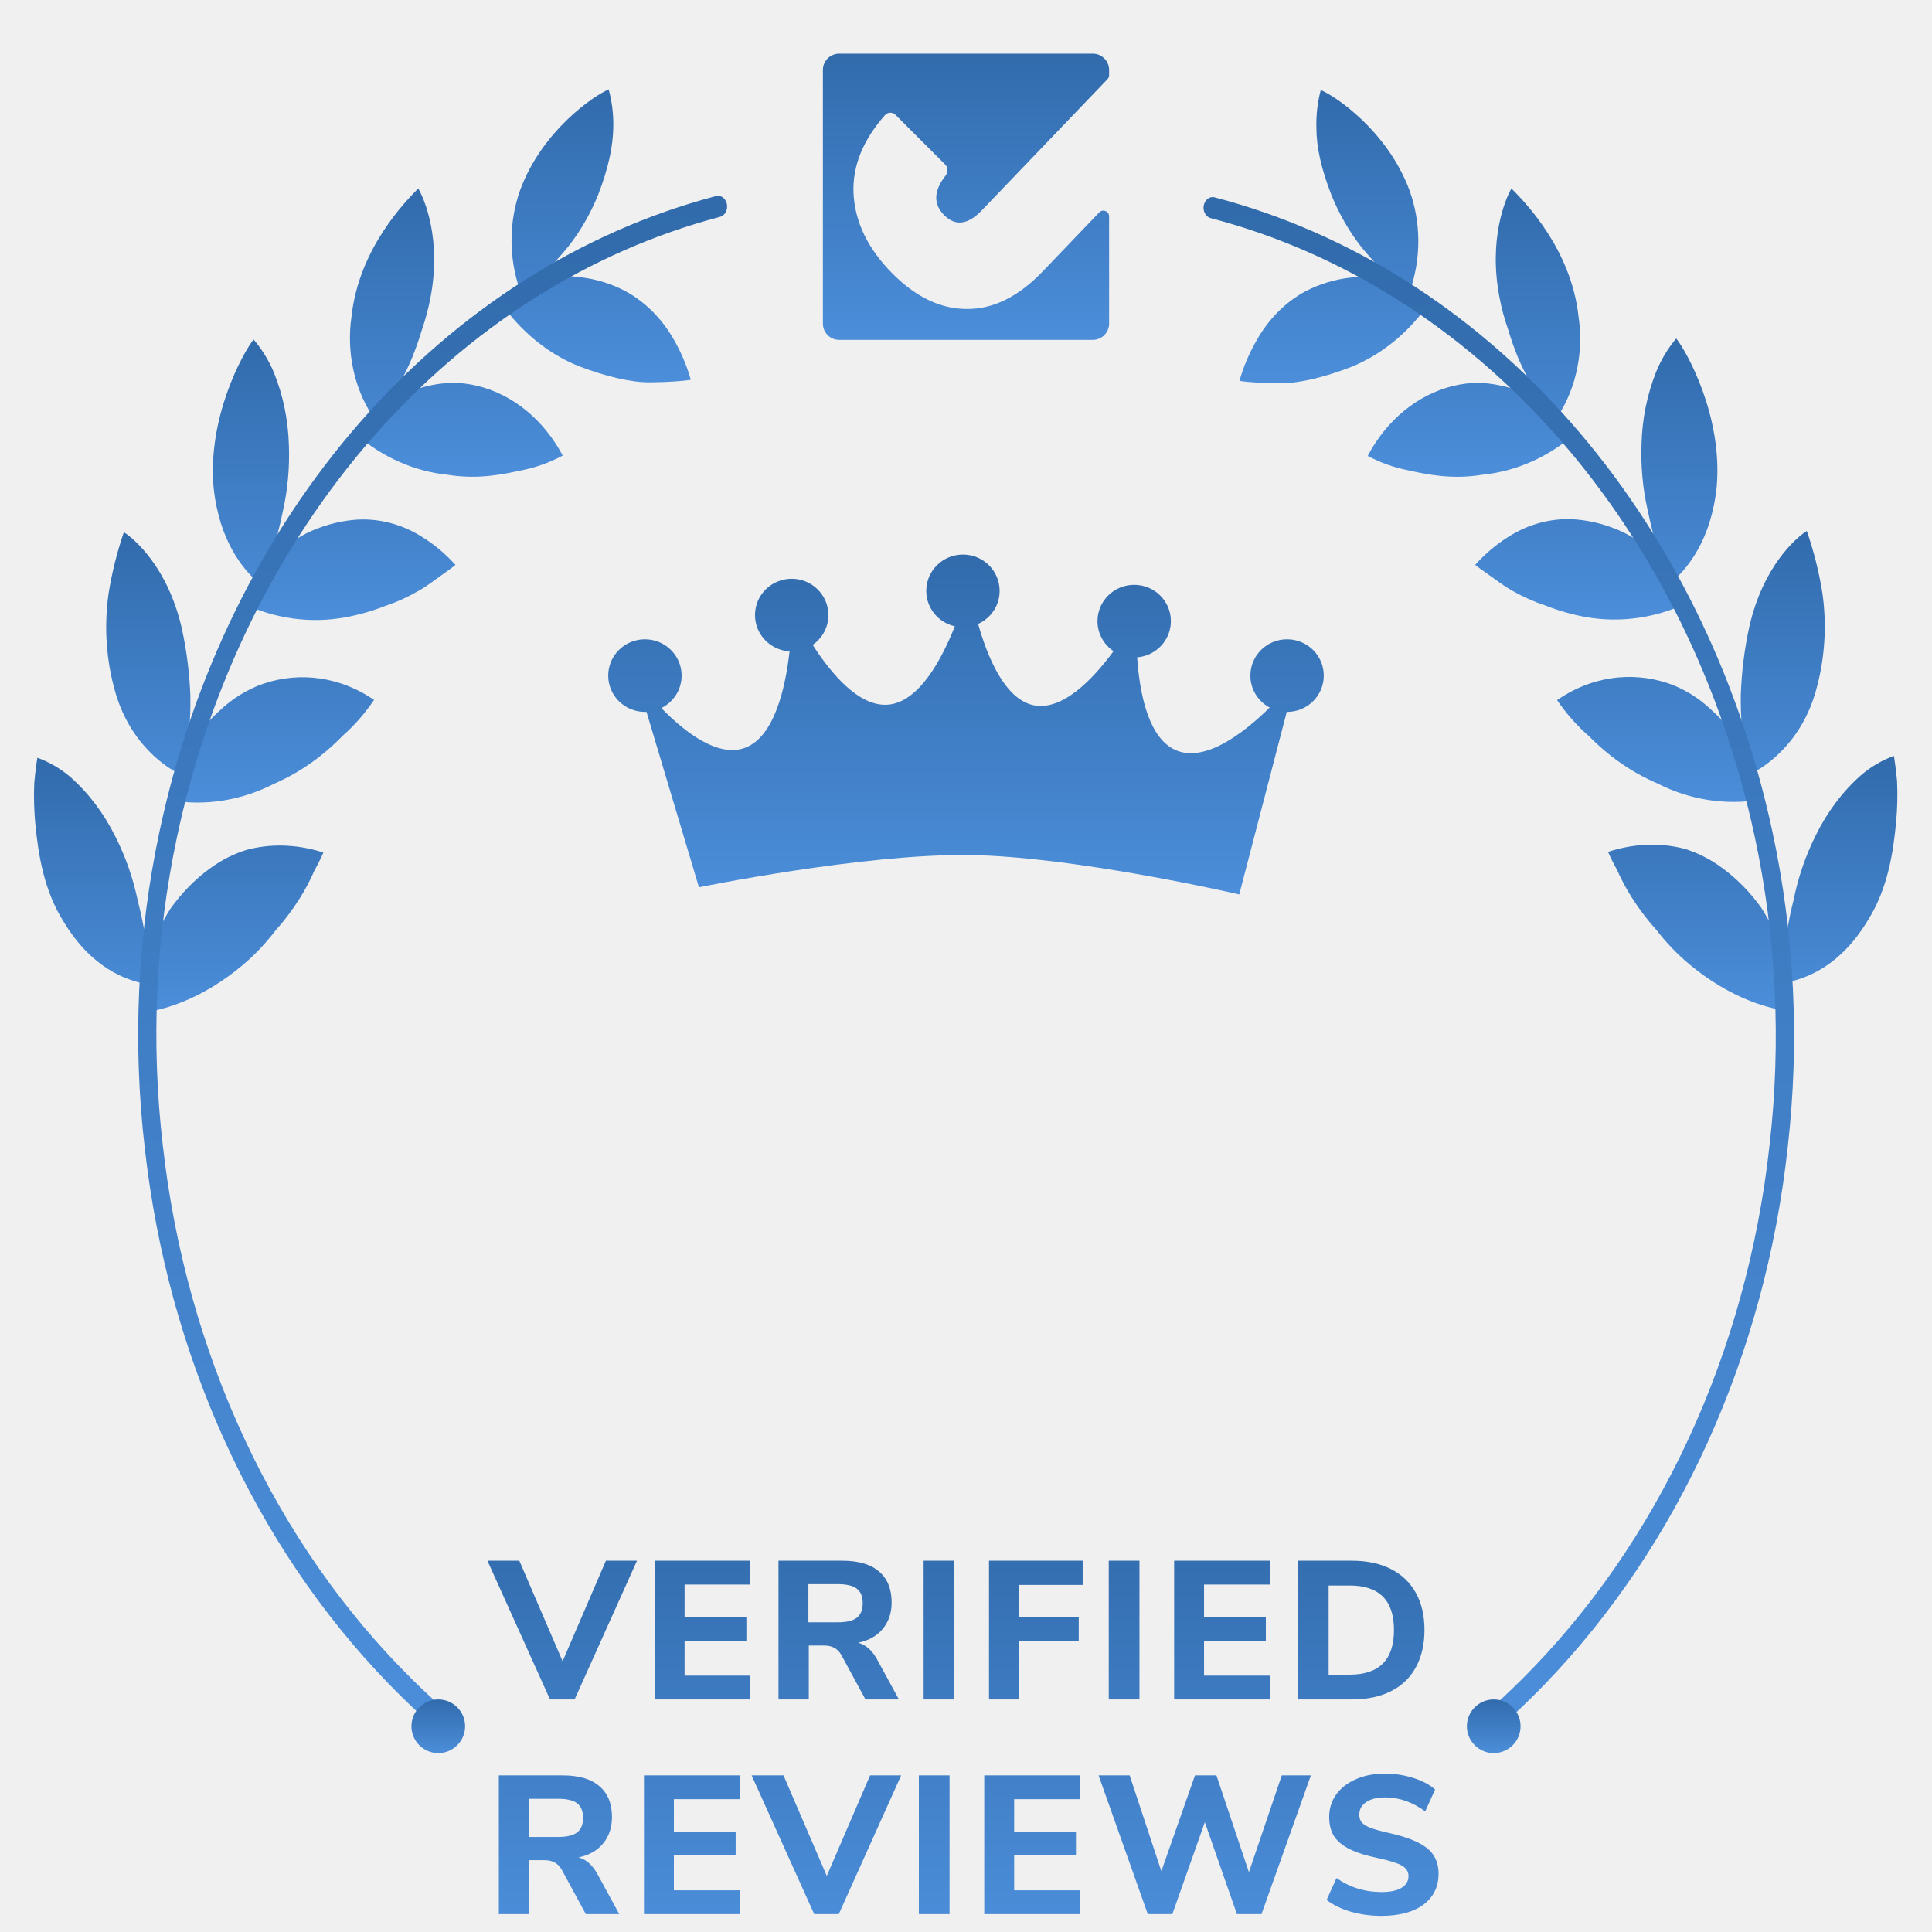
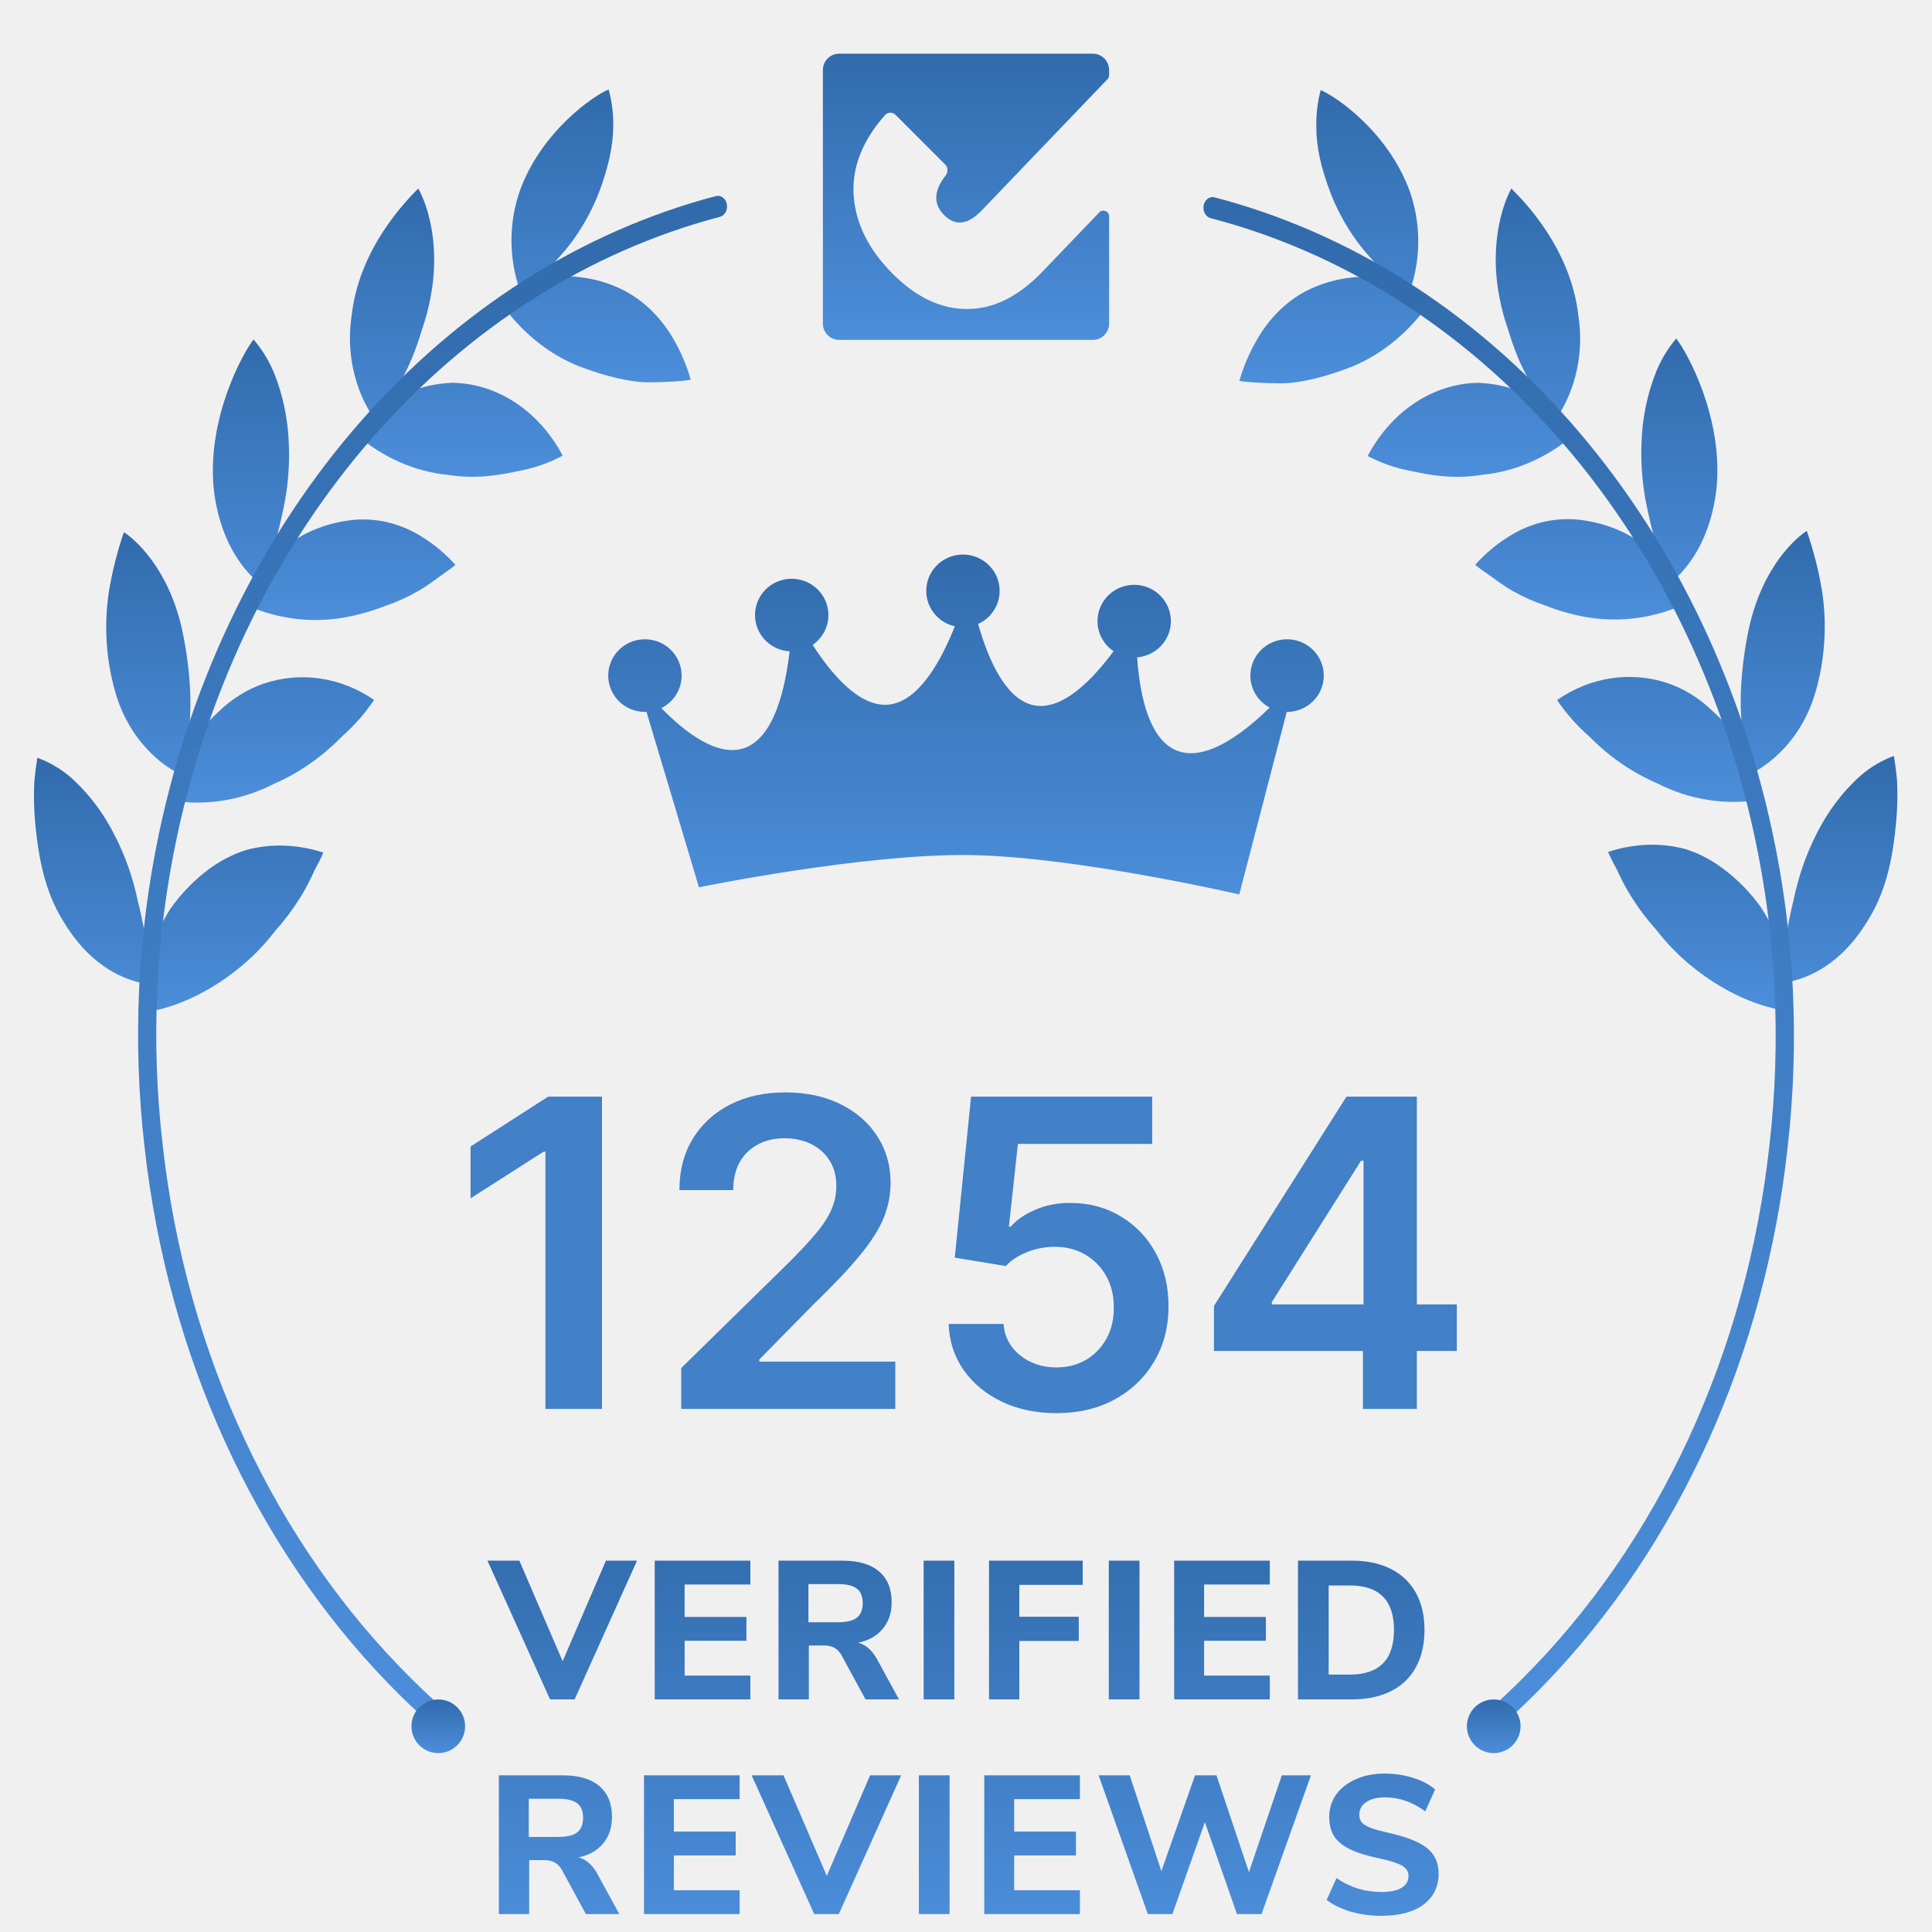
<svg xmlns="http://www.w3.org/2000/svg" width="108" height="108" viewBox="0 0 108 108" fill="none">
-   <g clip-path="url(#clip0_2111_1330)">
-     <path d="M11.726 48.553C10.89 49.163 10.145 49.926 9.517 50.813C9.011 51.618 8.592 52.493 8.269 53.418C8.154 52.394 7.967 51.382 7.711 50.393C7.45 49.119 7.025 47.898 6.452 46.772C5.813 45.477 4.959 44.344 3.939 43.44C3.378 42.962 2.752 42.597 2.088 42.359C2.041 42.652 1.971 43.144 1.915 43.772C1.883 44.533 1.903 45.295 1.974 46.052C2.141 47.775 2.454 49.767 3.546 51.507C5.145 54.167 7.069 54.763 8.013 54.978C8.028 55.523 7.994 56.069 7.912 56.606C9.029 56.502 11.243 55.903 13.554 53.959C14.226 53.393 14.843 52.745 15.394 52.024C15.9 51.462 16.361 50.849 16.773 50.191C17.08 49.699 17.353 49.18 17.589 48.638C17.767 48.323 17.93 47.997 18.077 47.66C17.305 47.407 16.507 47.275 15.704 47.267C15.064 47.261 14.425 47.341 13.8 47.504C13.067 47.73 12.368 48.083 11.726 48.553Z" fill="url(#paint0_linear_2111_1330)" />
-     <path d="M14.73 38.217C13.822 38.531 12.976 39.054 12.245 39.757C11.585 40.362 10.987 41.054 10.461 41.818C10.6 40.839 10.66 39.847 10.64 38.855C10.589 37.583 10.427 36.32 10.154 35.087C9.369 31.703 7.507 30.121 6.924 29.75C6.543 30.857 6.257 32.006 6.07 33.179C5.805 35.033 5.936 36.934 6.452 38.715C6.806 39.936 7.422 41.032 8.242 41.896C8.754 42.445 9.337 42.897 9.97 43.235C9.896 43.763 9.745 44.271 9.523 44.739C11.493 45.068 13.503 44.747 15.325 43.811C16.725 43.203 18.017 42.3 19.138 41.147C19.801 40.565 20.397 39.885 20.911 39.125C19.987 38.493 18.963 38.086 17.901 37.93C16.838 37.774 15.759 37.871 14.73 38.217Z" fill="url(#paint1_linear_2111_1330)" />
-     <path d="M19.836 29.056C18.913 29.135 18.008 29.386 17.153 29.799C16.413 30.175 15.724 30.676 15.109 31.287C15.395 30.378 15.634 29.45 15.827 28.509C16.09 27.32 16.198 26.091 16.148 24.865C16.108 23.465 15.823 22.09 15.31 20.823C15.022 20.139 14.638 19.515 14.174 18.977C13.554 19.772 11.592 23.357 11.941 27.249C12.259 30.28 13.616 31.808 14.314 32.459C14.111 32.917 13.864 33.347 13.577 33.739C15.378 34.588 17.343 34.857 19.264 34.517C20.04 34.377 20.805 34.159 21.55 33.866C22.186 33.653 22.803 33.373 23.396 33.029C23.921 32.733 24.325 32.401 24.683 32.153C25.04 31.905 25.308 31.704 25.462 31.58C24.916 30.973 24.301 30.454 23.636 30.04C22.476 29.293 21.157 28.952 19.836 29.056Z" fill="url(#paint2_linear_2111_1330)" />
-     <path d="M26.687 21.569C26.228 21.46 25.76 21.401 25.291 21.393C24.864 21.41 24.439 21.463 24.018 21.553C23.252 21.726 22.503 21.994 21.785 22.351C22.273 21.613 22.695 20.819 23.044 19.98C23.254 19.459 23.441 18.925 23.602 18.381C23.799 17.812 23.954 17.225 24.066 16.626C24.688 13.386 23.731 11.132 23.379 10.536C22.703 11.223 20.057 13.881 19.649 17.701C19.509 18.667 19.539 19.657 19.739 20.609C19.939 21.561 20.303 22.455 20.81 23.237C20.552 23.638 20.237 23.985 19.878 24.262C21.383 25.565 23.168 26.354 25.034 26.542C26.743 26.816 28.105 26.516 29.222 26.278C29.993 26.12 30.744 25.848 31.456 25.467C30.929 24.475 30.234 23.617 29.415 22.947C28.595 22.277 27.667 21.808 26.687 21.569Z" fill="url(#paint3_linear_2111_1330)" />
-     <path d="M34.898 16.242C34.106 15.838 33.263 15.585 32.402 15.493C32.006 15.441 31.606 15.425 31.207 15.447C30.836 15.493 30.479 15.558 30.144 15.636C30.381 15.395 30.646 15.108 30.92 14.773C31.193 14.438 31.503 14.122 31.799 13.741C32.469 12.883 33.024 11.912 33.447 10.862C34.027 9.354 34.267 8.159 34.284 7.11C34.299 6.395 34.212 5.682 34.027 5C33.223 5.326 30.289 7.312 29.074 10.634C28.441 12.414 28.435 14.414 29.058 16.199C28.722 16.492 28.343 16.713 27.941 16.851C29.087 18.509 30.608 19.761 32.333 20.462C33.815 21.029 35.253 21.384 36.336 21.374C37.419 21.364 38.265 21.293 38.617 21.231C38.395 20.449 38.083 19.707 37.69 19.023C37.005 17.805 36.036 16.84 34.898 16.242Z" fill="url(#paint4_linear_2111_1330)" />
-     <path d="M96.249 48.504C97.086 49.111 97.833 49.871 98.463 50.755C98.972 51.559 99.393 52.434 99.716 53.36C99.827 52.335 100.008 51.322 100.258 50.331C100.515 49.049 100.937 47.819 101.509 46.684C102.146 45.385 103.001 44.249 104.022 43.343C104.582 42.861 105.208 42.494 105.873 42.255C105.917 42.548 105.99 43.036 106.048 43.668C106.083 44.428 106.065 45.191 105.995 45.948C105.833 47.67 105.526 49.663 104.44 51.406C102.846 54.076 100.925 54.679 99.973 54.897C99.96 55.442 99.995 55.988 100.079 56.525C98.963 56.427 96.749 55.835 94.429 53.897C93.756 53.334 93.138 52.689 92.583 51.972C92.078 51.412 91.615 50.8 91.201 50.145C90.894 49.655 90.62 49.138 90.38 48.599C90.14 48.172 89.981 47.833 89.889 47.622C90.662 47.366 91.459 47.23 92.262 47.218C92.903 47.21 93.543 47.288 94.169 47.449C94.905 47.674 95.606 48.03 96.249 48.504Z" fill="url(#paint5_linear_2111_1330)" />
-     <path d="M93.22 38.187C94.13 38.496 94.976 39.018 95.707 39.721C96.37 40.323 96.972 41.011 97.5 41.773C97.358 40.795 97.295 39.804 97.313 38.812C97.358 37.538 97.517 36.273 97.787 35.038C98.561 31.632 100.417 30.052 101.001 29.681C101.385 30.786 101.675 31.932 101.866 33.104C102.139 34.963 102.012 36.871 101.498 38.659C101.149 39.882 100.536 40.98 99.719 41.848C99.209 42.399 98.627 42.853 97.997 43.196C98.071 43.723 98.223 44.231 98.446 44.697C96.477 45.033 94.466 44.72 92.642 43.792C91.24 43.19 89.945 42.294 88.82 41.147C88.155 40.569 87.557 39.893 87.041 39.135C87.962 38.496 88.985 38.083 90.047 37.92C91.109 37.757 92.189 37.848 93.22 38.187Z" fill="url(#paint6_linear_2111_1330)" />
-     <path d="M88.088 29.037C89.011 29.113 89.918 29.36 90.774 29.769C91.514 30.142 92.203 30.64 92.818 31.248C92.531 30.34 92.289 29.414 92.095 28.473C91.828 27.28 91.716 26.048 91.763 24.816C91.797 23.417 92.078 22.04 92.586 20.772C92.867 20.087 93.245 19.462 93.703 18.922C94.326 19.713 96.299 23.289 95.967 27.184C95.66 30.216 94.309 31.743 93.611 32.394C93.82 32.857 94.073 33.29 94.365 33.687C92.564 34.547 90.597 34.828 88.672 34.498C87.894 34.358 87.128 34.14 86.383 33.847C85.746 33.636 85.128 33.359 84.534 33.02C84.007 32.723 83.602 32.391 83.245 32.147C82.887 31.902 82.616 31.701 82.463 31.577C83.009 30.968 83.622 30.448 84.286 30.03C85.445 29.28 86.766 28.935 88.088 29.037Z" fill="url(#paint7_linear_2111_1330)" />
-     <path d="M81.215 21.579C81.674 21.466 82.142 21.404 82.611 21.397C83.038 21.41 83.464 21.462 83.884 21.553C84.657 21.72 85.413 21.984 86.137 22.341C85.64 21.608 85.21 20.817 84.853 19.98C84.642 19.46 84.456 18.927 84.294 18.384C84.095 17.816 83.937 17.229 83.823 16.629C83.197 13.386 84.146 11.132 84.49 10.536C85.168 11.223 87.823 13.868 88.242 17.701C88.385 18.665 88.359 19.653 88.163 20.605C87.968 21.557 87.608 22.453 87.106 23.237C87.365 23.637 87.681 23.982 88.041 24.256C86.538 25.556 84.757 26.345 82.893 26.535C81.184 26.816 79.822 26.535 78.705 26.288C77.928 26.136 77.172 25.867 76.455 25.487C76.98 24.494 77.673 23.635 78.491 22.963C79.309 22.291 80.236 21.82 81.215 21.579Z" fill="url(#paint8_linear_2111_1330)" />
-     <path d="M72.982 16.28C73.772 15.875 74.613 15.619 75.472 15.522C75.87 15.469 76.27 15.452 76.67 15.473C77.041 15.515 77.398 15.58 77.734 15.659C77.493 15.418 77.231 15.131 76.955 14.799C76.678 14.467 76.368 14.148 76.072 13.77C75.404 12.913 74.849 11.945 74.425 10.897C73.842 9.393 73.588 8.198 73.588 7.146C73.568 6.432 73.65 5.718 73.831 5.036C74.646 5.361 77.574 7.335 78.797 10.653C79.436 12.431 79.448 14.431 78.831 16.219C79.167 16.511 79.545 16.732 79.948 16.87C78.806 18.535 77.288 19.793 75.564 20.501C74.085 21.074 72.647 21.432 71.566 21.426C70.486 21.419 69.637 21.351 69.285 21.292C69.509 20.51 69.822 19.766 70.215 19.081C70.89 17.859 71.85 16.888 72.982 16.28Z" fill="url(#paint9_linear_2111_1330)" />
-     <path fill-rule="evenodd" clip-rule="evenodd" d="M25 97.168C23.863 96.216 22.765 95.194 21.708 94.104C14.227 86.381 9.392 75.763 8.096 64.207C7.404 58.298 7.68 52.29 8.912 46.502C10.761 37.798 14.648 29.866 20.138 23.591C25.629 17.316 32.507 12.945 40.004 10.966C40.071 10.945 40.141 10.94 40.209 10.952C40.277 10.963 40.343 10.991 40.402 11.032C40.461 11.074 40.512 11.129 40.552 11.195C40.593 11.26 40.621 11.334 40.636 11.413C40.651 11.492 40.652 11.573 40.639 11.652C40.626 11.731 40.6 11.806 40.562 11.873C40.523 11.94 40.474 11.997 40.416 12.041C40.358 12.085 40.293 12.115 40.225 12.129C32.912 14.059 26.203 18.323 20.847 24.444C15.491 30.565 11.699 38.302 9.894 46.791C8.695 52.434 8.427 58.291 9.104 64.051C10.409 75.67 15.379 86.305 23.044 93.881C23.68 94.512 24.333 95.119 25 95.701V97.168ZM83 97.275C84.16 96.304 85.281 95.26 86.358 94.145C93.845 86.39 98.669 75.732 99.934 64.145C100.611 58.234 100.318 52.226 99.069 46.443C97.194 37.746 93.284 29.828 87.774 23.574C82.265 17.32 75.374 12.975 67.87 11.025C67.741 11.001 67.609 11.035 67.501 11.121C67.393 11.206 67.318 11.337 67.29 11.486C67.262 11.635 67.284 11.79 67.352 11.921C67.419 12.051 67.526 12.146 67.652 12.187C74.972 14.089 81.694 18.327 87.068 24.428C92.442 30.529 96.255 38.253 98.083 46.736C99.297 52.375 99.582 58.232 98.921 63.995C97.649 75.621 92.709 86.276 85.065 93.881C84.394 94.55 83.706 95.192 83 95.806V97.275Z" fill="url(#paint10_linear_2111_1330)" />
-     <path d="M33.87 87.245H35.608L32.121 95H30.746L27.248 87.245H29.03L31.45 92.866L33.87 87.245ZM36.597 95V87.245H41.943V88.576H38.269V90.391H41.723V91.722H38.269V93.669H41.943V95H36.597ZM50.25 95H48.38L47.038 92.525C46.928 92.334 46.796 92.199 46.642 92.118C46.488 92.03 46.294 91.986 46.059 91.986H45.212V95H43.518V87.245H47.082C47.991 87.245 48.677 87.447 49.139 87.85C49.608 88.246 49.843 88.822 49.843 89.577C49.843 90.164 49.678 90.655 49.348 91.051C49.025 91.447 48.567 91.707 47.973 91.832C48.376 91.935 48.717 92.224 48.996 92.701L50.25 95ZM46.829 90.688C47.32 90.688 47.676 90.604 47.896 90.435C48.116 90.259 48.226 89.988 48.226 89.621C48.226 89.247 48.116 88.976 47.896 88.807C47.676 88.638 47.32 88.554 46.829 88.554H45.19V90.688H46.829ZM51.631 95V87.245H53.347V95H51.631ZM55.286 95V87.245H60.522V88.598H56.98V90.38H60.302V91.733H56.98V95H55.286ZM61.98 95V87.245H63.697V95H61.98ZM65.635 95V87.245H70.981V88.576H67.307V90.391H70.761V91.722H67.307V93.669H70.981V95H65.635ZM72.556 87.245H75.57C76.413 87.245 77.139 87.399 77.748 87.707C78.357 88.015 78.822 88.459 79.145 89.038C79.468 89.617 79.629 90.31 79.629 91.117C79.629 91.924 79.468 92.62 79.145 93.207C78.83 93.786 78.368 94.23 77.759 94.538C77.15 94.846 76.421 95 75.57 95H72.556V87.245ZM75.449 93.614C77.099 93.614 77.924 92.782 77.924 91.117C77.924 89.46 77.099 88.631 75.449 88.631H74.272V93.614H75.449ZM34.617 107H32.747L31.405 104.525C31.295 104.334 31.163 104.199 31.009 104.118C30.855 104.03 30.661 103.986 30.426 103.986H29.579V107H27.885V99.245H31.449C32.359 99.245 33.044 99.447 33.506 99.85C33.976 100.246 34.21 100.822 34.21 101.577C34.21 102.164 34.045 102.655 33.715 103.051C33.393 103.447 32.934 103.707 32.34 103.832C32.744 103.935 33.085 104.224 33.363 104.701L34.617 107ZM31.196 102.688C31.688 102.688 32.043 102.604 32.263 102.435C32.483 102.259 32.593 101.988 32.593 101.621C32.593 101.247 32.483 100.976 32.263 100.807C32.043 100.638 31.688 100.554 31.196 100.554H29.557V102.688H31.196ZM35.998 107V99.245H41.344V100.576H37.67V102.391H41.124V103.722H37.67V105.669H41.344V107H35.998ZM48.638 99.245H50.376L46.889 107H45.514L42.016 99.245H43.798L46.218 104.866L48.638 99.245ZM51.365 107V99.245H53.081V107H51.365ZM55.02 107V99.245H60.366V100.576H56.692V102.391H60.146V103.722H56.692V105.669H60.366V107H55.02ZM71.652 99.245H73.28L70.519 107H69.144L67.351 101.863L65.536 107H64.161L61.411 99.245H63.149L64.92 104.602L66.801 99.245H68L69.815 104.657L71.652 99.245ZM77.207 107.099C76.62 107.099 76.055 107.022 75.513 106.868C74.97 106.707 74.519 106.487 74.159 106.208L74.71 104.987C75.457 105.508 76.297 105.768 77.228 105.768C77.713 105.768 78.083 105.691 78.34 105.537C78.603 105.376 78.736 105.156 78.736 104.877C78.736 104.628 78.615 104.433 78.373 104.294C78.138 104.155 77.716 104.019 77.108 103.887C76.425 103.748 75.879 103.579 75.469 103.381C75.065 103.183 74.768 102.941 74.578 102.655C74.394 102.362 74.302 102.002 74.302 101.577C74.302 101.108 74.431 100.69 74.688 100.323C74.951 99.956 75.318 99.67 75.787 99.465C76.257 99.252 76.799 99.146 77.415 99.146C77.966 99.146 78.493 99.227 78.999 99.388C79.513 99.549 79.92 99.766 80.221 100.037L79.671 101.258C78.959 100.737 78.211 100.477 77.427 100.477C76.979 100.477 76.627 100.565 76.371 100.741C76.114 100.91 75.986 101.144 75.986 101.445C75.986 101.621 76.033 101.768 76.129 101.885C76.231 101.995 76.396 102.094 76.624 102.182C76.858 102.27 77.188 102.362 77.614 102.457C78.611 102.677 79.326 102.959 79.758 103.304C80.198 103.649 80.418 104.125 80.418 104.734C80.418 105.467 80.136 106.047 79.572 106.472C79.007 106.89 78.219 107.099 77.207 107.099Z" fill="url(#paint11_linear_2111_1330)" />
-     <circle cx="83.5" cy="96.5" r="1.5" fill="url(#paint12_linear_2111_1330)" />
-     <circle cx="24.5" cy="96.5" r="1.5" fill="url(#paint13_linear_2111_1330)" />
-     <path d="M46.912 3C46.408 3 46 3.408 46 3.912V18.088C46 18.592 46.408 19 46.912 19H61.088C61.592 19 62 18.592 62 18.088V12.095C62 11.806 61.648 11.665 61.449 11.873L58.289 15.171C56.939 16.58 55.529 17.28 54.061 17.272C52.604 17.276 51.221 16.623 49.91 15.313C48.519 13.921 47.786 12.411 47.711 10.783C47.652 9.28 48.239 7.83 49.471 6.435C49.628 6.258 49.896 6.256 50.062 6.422L52.837 9.197C53.002 9.362 53.004 9.631 52.859 9.815C52.189 10.672 52.164 11.41 52.783 12.03C53.41 12.656 54.108 12.567 54.88 11.762L61.911 4.425C61.968 4.365 62 4.286 62 4.203V3.912C62 3.408 61.592 3 61.088 3H46.912Z" fill="url(#paint14_linear_2111_1330)" />
+   <g clip-path="url(#clip0_5046_310)">
+     <mask id="mask0_5046_310" style="mask-type:luminance" maskUnits="userSpaceOnUse" x="0" y="0" width="108" height="108">
+       <path d="M108 0H0V108H108V0Z" fill="white" />
+     </mask>
+     <g mask="url(#mask0_5046_310)">
+       <path d="M11.724 48.553C10.889 49.163 10.143 49.926 9.516 50.813C9.01 51.619 8.59 52.494 8.268 53.419C8.152 52.394 7.965 51.383 7.709 50.393C7.448 49.119 7.024 47.898 6.45 46.772C5.812 45.477 4.957 44.344 3.938 43.441C3.376 42.963 2.751 42.598 2.087 42.359C2.039 42.653 1.969 43.144 1.913 43.773C1.881 44.533 1.901 45.295 1.972 46.052C2.14 47.775 2.452 49.768 3.544 51.507C5.144 54.168 7.067 54.764 8.011 54.978C8.026 55.524 7.992 56.07 7.91 56.607C9.027 56.503 11.241 55.903 13.553 53.959C14.224 53.394 14.841 52.745 15.393 52.025C15.898 51.463 16.36 50.849 16.772 50.191C17.078 49.7 17.351 49.18 17.587 48.638C17.765 48.323 17.928 47.997 18.076 47.661C17.303 47.408 16.505 47.275 15.702 47.267C15.062 47.262 14.423 47.341 13.798 47.505C13.066 47.73 12.366 48.084 11.724 48.553Z" fill="url(#paint0_linear_5046_310)" />
+       <path d="M14.731 38.217C13.823 38.531 12.978 39.055 12.246 39.757C11.586 40.363 10.988 41.055 10.462 41.819C10.601 40.84 10.661 39.847 10.641 38.855C10.591 37.583 10.428 36.321 10.155 35.087C9.371 31.704 7.509 30.121 6.925 29.75C6.544 30.858 6.258 32.006 6.071 33.179C5.806 35.033 5.937 36.935 6.453 38.715C6.807 39.937 7.423 41.032 8.243 41.897C8.755 42.446 9.338 42.898 9.971 43.235C9.897 43.763 9.746 44.272 9.524 44.74C11.494 45.069 13.504 44.747 15.326 43.812C16.726 43.203 18.018 42.3 19.139 41.148C19.802 40.566 20.398 39.886 20.912 39.126C19.988 38.493 18.964 38.087 17.902 37.93C16.839 37.774 15.76 37.872 14.731 38.217Z" fill="url(#paint1_linear_5046_310)" />
+       <path d="M19.835 29.056C18.913 29.135 18.007 29.385 17.152 29.798C16.412 30.174 15.723 30.676 15.108 31.286C15.394 30.377 15.633 29.45 15.826 28.509C16.089 27.319 16.197 26.091 16.147 24.864C16.107 23.465 15.822 22.09 15.309 20.823C15.021 20.138 14.637 19.514 14.173 18.977C13.553 19.771 11.591 23.357 11.94 27.248C12.258 30.28 13.615 31.807 14.313 32.459C14.11 32.917 13.863 33.346 13.576 33.739C15.377 34.587 17.341 34.856 19.263 34.517C20.039 34.376 20.804 34.158 21.549 33.865C22.185 33.652 22.802 33.372 23.395 33.029C23.919 32.732 24.324 32.4 24.682 32.153C25.039 31.905 25.307 31.703 25.461 31.579C24.915 30.972 24.3 30.454 23.635 30.039C22.475 29.293 21.156 28.951 19.835 29.056Z" fill="url(#paint2_linear_5046_310)" />
+       <path d="M26.687 21.572C26.228 21.463 25.76 21.404 25.291 21.396C24.864 21.413 24.439 21.466 24.018 21.556C23.252 21.729 22.503 21.997 21.785 22.354C22.273 21.616 22.695 20.822 23.044 19.983C23.254 19.462 23.441 18.928 23.602 18.384C23.799 17.815 23.954 17.228 24.066 16.629C24.688 13.389 23.731 11.135 23.379 10.539C22.703 11.226 20.057 13.884 19.649 17.703C19.509 18.67 19.539 19.66 19.739 20.612C19.939 21.564 20.303 22.458 20.81 23.24C20.552 23.641 20.237 23.988 19.878 24.265C21.383 25.568 23.168 26.357 25.034 26.545C26.743 26.819 28.105 26.519 29.222 26.281C29.993 26.123 30.744 25.851 31.456 25.47C30.929 24.478 30.234 23.62 29.415 22.95C28.595 22.28 27.667 21.811 26.687 21.572Z" fill="url(#paint3_linear_5046_310)" />
+       <path d="M34.895 16.242C34.102 15.838 33.26 15.585 32.399 15.493C32.002 15.441 31.603 15.425 31.204 15.447C30.833 15.493 30.475 15.558 30.14 15.636C30.378 15.395 30.643 15.108 30.916 14.773C31.19 14.438 31.5 14.122 31.796 13.741C32.465 12.883 33.021 11.912 33.443 10.862C34.024 9.354 34.264 8.159 34.281 7.11C34.296 6.395 34.209 5.682 34.024 5C33.22 5.326 30.285 7.312 29.071 10.634C28.438 12.414 28.432 14.414 29.054 16.199C28.718 16.492 28.34 16.713 27.938 16.851C29.083 18.509 30.605 19.761 32.329 20.462C33.812 21.029 35.249 21.384 36.333 21.374C37.416 21.364 38.262 21.293 38.614 21.231C38.391 20.449 38.08 19.707 37.687 19.023C37.002 17.805 36.033 16.84 34.895 16.242Z" fill="url(#paint4_linear_5046_310)" />
+       <path d="M96.25 48.507C97.087 49.114 97.835 49.873 98.464 50.757C98.973 51.562 99.394 52.437 99.718 53.363C99.829 52.338 100.009 51.325 100.259 50.334C100.516 49.052 100.938 47.822 101.51 46.687C102.147 45.388 103.002 44.252 104.023 43.346C104.583 42.864 105.209 42.496 105.874 42.258C105.918 42.551 105.991 43.039 106.049 43.671C106.084 44.431 106.066 45.194 105.996 45.951C105.834 47.673 105.527 49.666 104.441 51.409C102.847 54.079 100.926 54.681 99.975 54.9C99.961 55.445 99.997 55.991 100.08 56.528C98.964 56.43 96.75 55.838 94.43 53.9C93.758 53.337 93.139 52.692 92.585 51.975C92.079 51.415 91.617 50.803 91.203 50.148C90.895 49.658 90.621 49.141 90.382 48.602C90.142 48.175 89.983 47.836 89.891 47.625C90.663 47.368 91.461 47.233 92.264 47.221C92.905 47.213 93.544 47.291 94.171 47.452C94.906 47.677 95.608 48.033 96.25 48.507Z" fill="url(#paint5_linear_5046_310)" />
+       <path d="M93.218 38.186C94.127 38.495 94.974 39.017 95.705 39.72C96.368 40.321 96.969 41.009 97.497 41.771C97.355 40.794 97.293 39.802 97.31 38.811C97.355 37.537 97.514 36.272 97.785 35.037C98.558 31.63 100.415 30.051 100.999 29.68C101.383 30.785 101.673 31.931 101.864 33.102C102.137 34.961 102.01 36.87 101.496 38.658C101.147 39.881 100.534 40.978 99.717 41.846C99.206 42.397 98.625 42.852 97.994 43.194C98.068 43.721 98.221 44.229 98.444 44.696C96.475 45.032 94.464 44.718 92.64 43.79C91.238 43.189 89.942 42.293 88.817 41.146C88.153 40.568 87.555 39.891 87.039 39.133C87.96 38.495 88.983 38.081 90.045 37.919C91.107 37.756 92.186 37.846 93.218 38.186Z" fill="url(#paint6_linear_5046_310)" />
+       <path d="M88.087 29.037C89.009 29.113 89.916 29.36 90.772 29.769C91.512 30.142 92.201 30.64 92.816 31.248C92.529 30.34 92.287 29.414 92.093 28.473C91.826 27.28 91.714 26.048 91.76 24.816C91.796 23.417 92.076 22.04 92.584 20.772C92.865 20.087 93.243 19.462 93.701 18.922C94.323 19.713 96.297 23.289 95.965 27.184C95.658 30.216 94.307 31.743 93.609 32.394C93.818 32.857 94.07 33.29 94.363 33.687C92.562 34.547 90.596 34.828 88.67 34.498C87.892 34.358 87.126 34.14 86.381 33.847C85.745 33.636 85.126 33.359 84.532 33.02C84.005 32.723 83.6 32.391 83.243 32.147C82.885 31.902 82.614 31.701 82.461 31.577C83.007 30.968 83.62 30.448 84.284 30.03C85.443 29.28 86.763 28.935 88.087 29.037Z" fill="url(#paint7_linear_5046_310)" />
+       <path d="M81.213 21.582C81.672 21.469 82.14 21.407 82.609 21.4C83.036 21.413 83.462 21.465 83.882 21.556C84.656 21.723 85.411 21.987 86.135 22.344C85.639 21.611 85.208 20.82 84.851 19.983C84.641 19.463 84.454 18.93 84.293 18.387C84.093 17.819 83.935 17.232 83.821 16.632C83.195 13.389 84.145 11.135 84.488 10.539C85.166 11.226 87.822 13.871 88.24 17.703C88.384 18.668 88.357 19.656 88.162 20.608C87.966 21.56 87.606 22.456 87.104 23.24C87.363 23.64 87.679 23.985 88.039 24.259C86.537 25.559 84.755 26.348 82.891 26.538C81.183 26.819 79.82 26.538 78.703 26.291C77.927 26.139 77.17 25.87 76.453 25.49C76.978 24.497 77.671 23.638 78.489 22.966C79.308 22.294 80.234 21.823 81.213 21.582Z" fill="url(#paint8_linear_5046_310)" />
+       <path d="M72.978 16.284C73.768 15.879 74.609 15.622 75.468 15.525C75.865 15.472 76.266 15.456 76.666 15.476C77.037 15.519 77.394 15.584 77.729 15.662C77.489 15.421 77.227 15.134 76.95 14.802C76.674 14.47 76.364 14.151 76.068 13.773C75.4 12.917 74.844 11.949 74.421 10.901C73.838 9.396 73.584 8.201 73.584 7.149C73.564 6.435 73.646 5.722 73.826 5.039C74.642 5.365 77.57 7.338 78.793 10.657C79.432 12.434 79.444 14.434 78.827 16.222C79.163 16.515 79.541 16.735 79.943 16.873C78.802 18.538 77.284 19.796 75.56 20.504C74.081 21.078 72.643 21.436 71.562 21.429C70.482 21.423 69.633 21.354 69.281 21.296C69.505 20.514 69.818 19.77 70.211 19.084C70.886 17.863 71.846 16.891 72.978 16.284Z" fill="url(#paint9_linear_5046_310)" />
+       <path fill-rule="evenodd" clip-rule="evenodd" d="M24.994 97.168C23.858 96.216 22.759 95.194 21.703 94.103C14.221 86.381 9.386 75.762 8.091 64.207C7.398 58.298 7.675 52.289 8.906 46.501C10.755 37.798 14.642 29.866 20.133 23.591C25.623 17.315 32.501 12.944 39.999 10.966C40.066 10.945 40.135 10.94 40.203 10.951C40.272 10.963 40.337 10.99 40.396 11.032C40.455 11.073 40.507 11.129 40.547 11.194C40.587 11.26 40.615 11.334 40.63 11.412C40.645 11.491 40.646 11.572 40.633 11.652C40.621 11.731 40.594 11.806 40.556 11.873C40.517 11.94 40.468 11.997 40.41 12.041C40.352 12.085 40.287 12.114 40.219 12.128C32.906 14.059 26.197 18.323 20.841 24.444C15.485 30.565 11.693 38.302 9.889 46.791C8.69 52.434 8.422 58.291 9.099 64.051C10.404 75.67 15.374 86.305 23.038 93.88C23.675 94.512 24.327 95.119 24.994 95.701V97.168ZM82.994 97.274C84.155 96.304 85.275 95.26 86.352 94.145C93.84 86.39 98.663 75.731 99.929 64.145C100.605 58.233 100.312 52.226 99.063 46.442C97.188 37.746 93.278 29.828 87.769 23.574C82.259 17.319 75.368 12.974 67.864 11.024C67.735 11 67.603 11.034 67.496 11.12C67.388 11.206 67.312 11.337 67.284 11.485C67.257 11.634 67.278 11.79 67.346 11.92C67.413 12.05 67.521 12.146 67.647 12.187C74.966 14.089 81.688 18.327 87.062 24.428C92.436 30.529 96.25 38.252 98.078 46.735C99.292 52.375 99.576 58.232 98.915 63.995C97.644 75.62 92.704 86.275 85.059 93.88C84.389 94.549 83.7 95.191 82.994 95.805V97.274Z" fill="url(#paint10_linear_5046_310)" />
+       <path d="M33.872 87.242H35.61L32.123 94.997H30.748L27.25 87.242H29.032L31.452 92.863L33.872 87.242ZM36.599 94.997V87.242H41.945V88.573H38.271V90.388H41.725V91.719H38.271V93.666H41.945V94.997H36.599ZM50.252 94.997H48.382L47.039 92.522C46.929 92.332 46.797 92.196 46.644 92.115C46.489 92.027 46.295 91.983 46.06 91.983H45.214V94.997H43.52V87.242H47.084C47.993 87.242 48.678 87.444 49.141 87.847C49.61 88.243 49.844 88.819 49.844 89.574C49.844 90.161 49.679 90.652 49.349 91.048C49.027 91.444 48.569 91.704 47.974 91.829C48.378 91.932 48.719 92.222 48.998 92.698L50.252 94.997ZM46.831 90.685C47.322 90.685 47.678 90.601 47.898 90.432C48.117 90.256 48.227 89.985 48.227 89.618C48.227 89.244 48.117 88.973 47.898 88.804C47.678 88.635 47.322 88.551 46.831 88.551H45.191V90.685H46.831ZM51.632 94.997V87.242H53.348V94.997H51.632ZM55.287 94.997V87.242H60.523V88.595H56.981V90.377H60.303V91.73H56.981V94.997H55.287ZM61.982 94.997V87.242H63.698V94.997H61.982ZM65.637 94.997V87.242H70.983V88.573H67.309V90.388H70.763V91.719H67.309V93.666H70.983V94.997H65.637ZM72.558 87.242H75.572C76.415 87.242 77.141 87.396 77.749 87.704C78.358 88.012 78.824 88.456 79.147 89.035C79.469 89.615 79.63 90.308 79.63 91.114C79.63 91.921 79.469 92.618 79.147 93.204C78.831 93.784 78.369 94.227 77.76 94.535C77.152 94.843 76.422 94.997 75.572 94.997H72.558V87.242ZM75.451 93.611C77.1 93.611 77.925 92.779 77.925 91.114C77.925 89.457 77.1 88.628 75.451 88.628H74.273V93.611H75.451ZM34.619 106.997H32.749L31.407 104.522C31.297 104.331 31.165 104.196 31.011 104.115C30.857 104.027 30.663 103.983 30.428 103.983H29.581V106.997H27.887V99.242H31.451C32.36 99.242 33.046 99.444 33.508 99.847C33.977 100.243 34.212 100.819 34.212 101.574C34.212 102.161 34.047 102.652 33.717 103.048C33.394 103.444 32.936 103.704 32.342 103.829C32.745 103.932 33.086 104.221 33.365 104.698L34.619 106.997ZM31.198 102.685C31.689 102.685 32.045 102.601 32.265 102.432C32.485 102.256 32.595 101.985 32.595 101.618C32.595 101.244 32.485 100.973 32.265 100.804C32.045 100.635 31.689 100.551 31.198 100.551H29.559V102.685H31.198ZM36 106.997V99.242H41.346V100.573H37.672V102.388H41.126V103.719H37.672V105.666H41.346V106.997H36ZM48.639 99.242H50.377L46.89 106.997H45.515L42.017 99.242H43.799L46.219 104.863L48.639 99.242ZM51.366 106.997V99.242H53.082V106.997H51.366ZM55.021 106.997V99.242H60.367V100.573H56.693V102.388H60.147V103.719H56.693V105.666H60.367V106.997H55.021ZM71.654 99.242H73.282L70.521 106.997H69.146L67.353 101.86L65.538 106.997H64.163L61.413 99.242H63.151L64.922 104.599L66.803 99.242H68.002L69.817 104.654L71.654 99.242ZM77.208 107.096C76.621 107.096 76.057 107.019 75.514 106.865C74.972 106.704 74.52 106.484 74.161 106.205L74.711 104.984C75.459 105.505 76.299 105.765 77.23 105.765C77.714 105.765 78.085 105.688 78.341 105.534C78.605 105.373 78.737 105.153 78.737 104.874C78.737 104.625 78.616 104.43 78.374 104.291C78.139 104.152 77.718 104.016 77.109 103.884C76.427 103.745 75.881 103.576 75.47 103.378C75.067 103.18 74.77 102.938 74.579 102.652C74.396 102.359 74.304 101.999 74.304 101.574C74.304 101.105 74.433 100.687 74.689 100.32C74.953 99.954 75.32 99.668 75.789 99.462C76.258 99.249 76.801 99.143 77.417 99.143C77.967 99.143 78.495 99.224 79.001 99.385C79.514 99.546 79.921 99.763 80.222 100.034L79.672 101.255C78.961 100.734 78.213 100.474 77.428 100.474C76.981 100.474 76.629 100.562 76.372 100.738C76.115 100.907 75.987 101.141 75.987 101.442C75.987 101.618 76.035 101.765 76.13 101.882C76.233 101.992 76.398 102.091 76.625 102.179C76.86 102.267 77.19 102.359 77.615 102.454C78.612 102.674 79.328 102.956 79.76 103.301C80.2 103.646 80.42 104.122 80.42 104.731C80.42 105.464 80.138 106.044 79.573 106.469C79.008 106.887 78.22 107.096 77.208 107.096Z" fill="url(#paint11_linear_5046_310)" />
+       <path d="M83.5 98C84.328 98 85 97.328 85 96.5C85 95.672 84.328 95 83.5 95C82.672 95 82 95.672 82 96.5C82 97.328 82.672 98 83.5 98Z" fill="url(#paint12_linear_5046_310)" />
+       <path d="M24.5 98C25.328 98 26 97.328 26 96.5C26 95.672 25.328 95 24.5 95C23.672 95 23 95.672 23 96.5C23 97.328 23.672 98 24.5 98Z" fill="url(#paint13_linear_5046_310)" />
+       <path d="M46.912 3C46.408 3 46 3.408 46 3.912V18.088C46 18.592 46.408 19 46.912 19H61.088C61.592 19 62 18.592 62 18.088V12.095C62 11.806 61.648 11.665 61.449 11.873L58.289 15.171C56.939 16.58 55.529 17.28 54.061 17.272C52.604 17.276 51.221 16.623 49.91 15.313C48.519 13.921 47.786 12.411 47.711 10.783C47.652 9.28 48.239 7.83 49.471 6.435C49.628 6.258 49.896 6.256 50.062 6.422L52.837 9.197C53.002 9.362 53.004 9.631 52.859 9.815C52.189 10.672 52.164 11.41 52.783 12.03C53.41 12.656 54.108 12.567 54.88 11.762L61.911 4.425C61.968 4.365 62 4.286 62 4.203V3.912C62 3.408 61.592 3 61.088 3H46.912Z" fill="url(#paint14_linear_5046_310)" />
+     </g>
+     <path fill-rule="evenodd" clip-rule="evenodd" d="M54.678 34.878C55.387 34.559 55.88 33.851 55.88 33.03C55.88 31.909 54.962 31 53.829 31C52.696 31 51.778 31.909 51.778 33.03C51.778 33.997 52.461 34.806 53.376 35.01C52.626 36.902 51.364 39.234 49.66 39.39C48.024 39.54 46.448 37.637 45.429 36.049C45.96 35.682 46.308 35.073 46.308 34.383C46.308 33.262 45.389 32.353 44.256 32.353C43.123 32.353 42.205 33.262 42.205 34.383C42.205 35.465 43.06 36.349 44.138 36.41C43.905 38.46 43.291 41.163 41.675 41.792C40.128 42.395 38.229 40.876 36.97 39.582C37.642 39.248 38.103 38.561 38.103 37.766C38.103 36.645 37.184 35.736 36.051 35.736C34.918 35.736 34 36.645 34 37.766C34 38.888 34.918 39.796 36.051 39.796C36.081 39.796 36.111 39.796 36.14 39.794L39.072 49.6C39.072 49.6 48.245 47.721 54.174 47.798C60.118 47.875 69.275 50 69.275 50L71.93 39.796C71.936 39.796 71.942 39.796 71.949 39.796C73.082 39.796 74 38.888 74 37.766C74 36.645 73.082 35.736 71.949 35.736C70.816 35.736 69.897 36.645 69.897 37.766C69.897 38.539 70.333 39.21 70.975 39.553C69.484 41.022 67.132 42.846 65.457 41.792C64.119 40.952 63.692 38.58 63.568 36.745C64.623 36.661 65.453 35.787 65.453 34.721C65.453 33.6 64.535 32.692 63.402 32.692C62.269 32.692 61.35 33.6 61.35 34.721C61.35 35.42 61.707 36.036 62.249 36.401C61.083 37.987 59.303 39.857 57.645 39.39C56.118 38.959 55.187 36.682 54.678 34.878Z" fill="url(#paint15_linear_5046_310)" />
+     <path d="M33.651 61.303V78.758H30.489V64.38H30.386L26.304 66.988V64.09L30.642 61.303H33.651ZM38.082 78.758V76.474L44.142 70.533C44.722 69.948 45.205 69.428 45.591 68.974C45.977 68.519 46.267 68.079 46.46 67.653C46.653 67.227 46.75 66.772 46.75 66.289C46.75 65.738 46.625 65.266 46.375 64.874C46.125 64.477 45.781 64.17 45.344 63.954C44.906 63.738 44.409 63.63 43.852 63.63C43.278 63.63 42.776 63.749 42.344 63.988C41.912 64.221 41.577 64.553 41.338 64.985C41.105 65.417 40.989 65.931 40.989 66.528H37.98C37.98 65.42 38.233 64.457 38.739 63.639C39.244 62.82 39.94 62.187 40.827 61.738C41.719 61.289 42.742 61.065 43.895 61.065C45.065 61.065 46.094 61.283 46.98 61.721C47.867 62.158 48.554 62.758 49.043 63.519C49.537 64.281 49.784 65.15 49.784 66.127C49.784 66.781 49.659 67.423 49.409 68.053C49.159 68.684 48.719 69.383 48.088 70.15C47.463 70.917 46.585 71.846 45.455 72.937L42.446 75.996V76.116H50.048V78.758H38.082ZM59.057 78.996C57.92 78.996 56.903 78.783 56.006 78.357C55.108 77.925 54.395 77.335 53.867 76.585C53.344 75.835 53.065 74.977 53.031 74.011H56.099C56.156 74.727 56.466 75.312 57.028 75.766C57.591 76.215 58.267 76.44 59.057 76.44C59.676 76.44 60.227 76.298 60.71 76.013C61.193 75.729 61.574 75.335 61.852 74.829C62.131 74.323 62.267 73.746 62.261 73.099C62.267 72.44 62.128 71.854 61.844 71.343C61.56 70.832 61.17 70.431 60.676 70.141C60.182 69.846 59.614 69.698 58.972 69.698C58.449 69.692 57.935 69.789 57.429 69.988C56.923 70.187 56.523 70.448 56.227 70.772L53.372 70.303L54.284 61.303H64.409V63.945H56.901L56.398 68.573H56.5C56.824 68.192 57.281 67.877 57.872 67.627C58.463 67.371 59.111 67.244 59.815 67.244C60.872 67.244 61.815 67.494 62.645 67.994C63.474 68.488 64.128 69.17 64.605 70.039C65.082 70.908 65.321 71.903 65.321 73.022C65.321 74.175 65.054 75.204 64.52 76.107C63.992 77.005 63.256 77.712 62.312 78.229C61.375 78.741 60.29 78.996 59.057 78.996ZM67.861 75.519V73.005L75.267 61.303H77.364V64.883H76.085L71.099 72.783V72.92H81.438V75.519H67.861ZM76.188 78.758V74.752L76.222 73.627V61.303H79.204V78.758H76.188Z" fill="#4280C8" />
  </g>
-   <path fill-rule="evenodd" clip-rule="evenodd" d="M54.678 34.878C55.387 34.559 55.88 33.851 55.88 33.03C55.88 31.909 54.962 31 53.829 31C52.696 31 51.778 31.909 51.778 33.03C51.778 33.997 52.461 34.806 53.376 35.01C52.626 36.902 51.364 39.234 49.66 39.39C48.024 39.54 46.448 37.637 45.429 36.049C45.96 35.682 46.308 35.073 46.308 34.383C46.308 33.262 45.389 32.353 44.256 32.353C43.123 32.353 42.205 33.262 42.205 34.383C42.205 35.465 43.06 36.349 44.138 36.41C43.905 38.46 43.291 41.163 41.675 41.792C40.128 42.395 38.229 40.876 36.97 39.582C37.642 39.248 38.103 38.561 38.103 37.766C38.103 36.645 37.184 35.736 36.051 35.736C34.918 35.736 34 36.645 34 37.766C34 38.888 34.918 39.796 36.051 39.796C36.081 39.796 36.111 39.796 36.14 39.794L39.072 49.6C39.072 49.6 48.245 47.721 54.174 47.798C60.118 47.875 69.275 50 69.275 50L71.93 39.796C71.936 39.796 71.942 39.796 71.949 39.796C73.082 39.796 74 38.888 74 37.766C74 36.645 73.082 35.736 71.949 35.736C70.816 35.736 69.897 36.645 69.897 37.766C69.897 38.539 70.333 39.21 70.975 39.553C69.484 41.022 67.132 42.846 65.457 41.792C64.119 40.952 63.692 38.58 63.568 36.745C64.623 36.661 65.453 35.787 65.453 34.721C65.453 33.6 64.535 32.692 63.402 32.692C62.269 32.692 61.35 33.6 61.35 34.721C61.35 35.42 61.707 36.036 62.249 36.401C61.083 37.987 59.303 39.857 57.645 39.39C56.118 38.959 55.187 36.682 54.678 34.878Z" fill="url(#paint15_linear_2111_1330)" />
  <defs>
-     <linearGradient id="paint0_linear_2111_1330" x1="9.989" y1="42.359" x2="9.989" y2="56.606" gradientUnits="userSpaceOnUse">
+     <linearGradient id="paint0_linear_5046_310" x1="9.987" y1="42.359" x2="9.987" y2="56.607" gradientUnits="userSpaceOnUse">
      <stop stop-color="#316BAC" />
      <stop offset="1" stop-color="#4C8EDA" />
    </linearGradient>
-     <linearGradient id="paint1_linear_2111_1330" x1="13.424" y1="29.75" x2="13.424" y2="44.865" gradientUnits="userSpaceOnUse">
+     <linearGradient id="paint1_linear_5046_310" x1="13.425" y1="29.75" x2="13.425" y2="44.865" gradientUnits="userSpaceOnUse">
      <stop stop-color="#316BAC" />
      <stop offset="1" stop-color="#4C8EDA" />
    </linearGradient>
-     <linearGradient id="paint2_linear_2111_1330" x1="18.68" y1="18.977" x2="18.68" y2="34.66" gradientUnits="userSpaceOnUse">
+     <linearGradient id="paint2_linear_5046_310" x1="18.68" y1="18.977" x2="18.68" y2="34.66" gradientUnits="userSpaceOnUse">
      <stop stop-color="#316BAC" />
      <stop offset="1" stop-color="#4C8EDA" />
    </linearGradient>
-     <linearGradient id="paint3_linear_2111_1330" x1="25.509" y1="10.536" x2="25.509" y2="26.651" gradientUnits="userSpaceOnUse">
+     <linearGradient id="paint3_linear_5046_310" x1="25.509" y1="10.539" x2="25.509" y2="26.654" gradientUnits="userSpaceOnUse">
      <stop stop-color="#316BAC" />
      <stop offset="1" stop-color="#4C8EDA" />
    </linearGradient>
-     <linearGradient id="paint4_linear_2111_1330" x1="33.279" y1="5" x2="33.279" y2="21.374" gradientUnits="userSpaceOnUse">
+     <linearGradient id="paint4_linear_5046_310" x1="33.276" y1="5" x2="33.276" y2="21.374" gradientUnits="userSpaceOnUse">
      <stop stop-color="#316BAC" />
      <stop offset="1" stop-color="#4C8EDA" />
    </linearGradient>
-     <linearGradient id="paint5_linear_2111_1330" x1="97.977" y1="42.255" x2="97.977" y2="56.525" gradientUnits="userSpaceOnUse">
+     <linearGradient id="paint5_linear_5046_310" x1="97.979" y1="42.258" x2="97.979" y2="56.528" gradientUnits="userSpaceOnUse">
      <stop stop-color="#316BAC" />
      <stop offset="1" stop-color="#4C8EDA" />
    </linearGradient>
-     <linearGradient id="paint6_linear_2111_1330" x1="94.524" y1="29.681" x2="94.524" y2="44.828" gradientUnits="userSpaceOnUse">
+     <linearGradient id="paint6_linear_5046_310" x1="94.521" y1="29.68" x2="94.521" y2="44.827" gradientUnits="userSpaceOnUse">
      <stop stop-color="#316BAC" />
      <stop offset="1" stop-color="#4C8EDA" />
    </linearGradient>
-     <linearGradient id="paint7_linear_2111_1330" x1="89.234" y1="18.922" x2="89.234" y2="34.632" gradientUnits="userSpaceOnUse">
+     <linearGradient id="paint7_linear_5046_310" x1="89.232" y1="18.922" x2="89.232" y2="34.632" gradientUnits="userSpaceOnUse">
      <stop stop-color="#316BAC" />
      <stop offset="1" stop-color="#4C8EDA" />
    </linearGradient>
-     <linearGradient id="paint8_linear_2111_1330" x1="82.394" y1="10.536" x2="82.394" y2="26.652" gradientUnits="userSpaceOnUse">
+     <linearGradient id="paint8_linear_5046_310" x1="82.392" y1="10.539" x2="82.392" y2="26.655" gradientUnits="userSpaceOnUse">
      <stop stop-color="#316BAC" />
      <stop offset="1" stop-color="#4C8EDA" />
    </linearGradient>
-     <linearGradient id="paint9_linear_2111_1330" x1="74.616" y1="5.036" x2="74.616" y2="21.426" gradientUnits="userSpaceOnUse">
+     <linearGradient id="paint9_linear_5046_310" x1="74.612" y1="5.039" x2="74.612" y2="21.429" gradientUnits="userSpaceOnUse">
      <stop stop-color="#316BAC" />
      <stop offset="1" stop-color="#4C8EDA" />
    </linearGradient>
-     <linearGradient id="paint10_linear_2111_1330" x1="54.007" y1="10.946" x2="54.007" y2="97.275" gradientUnits="userSpaceOnUse">
+     <linearGradient id="paint10_linear_5046_310" x1="54.001" y1="10.945" x2="54.001" y2="97.274" gradientUnits="userSpaceOnUse">
      <stop stop-color="#316BAC" />
      <stop offset="1" stop-color="#4C8EDA" />
    </linearGradient>
-     <linearGradient id="paint11_linear_2111_1330" x1="54" y1="85" x2="54" y2="108" gradientUnits="userSpaceOnUse">
+     <linearGradient id="paint11_linear_5046_310" x1="54.002" y1="84.997" x2="54.002" y2="107.997" gradientUnits="userSpaceOnUse">
      <stop stop-color="#316BAC" />
      <stop offset="1" stop-color="#4C8EDA" />
    </linearGradient>
-     <linearGradient id="paint12_linear_2111_1330" x1="83.5" y1="95" x2="83.5" y2="98" gradientUnits="userSpaceOnUse">
+     <linearGradient id="paint12_linear_5046_310" x1="83.5" y1="95" x2="83.5" y2="98" gradientUnits="userSpaceOnUse">
      <stop stop-color="#316BAC" />
      <stop offset="1" stop-color="#4C8EDA" />
    </linearGradient>
-     <linearGradient id="paint13_linear_2111_1330" x1="24.5" y1="95" x2="24.5" y2="98" gradientUnits="userSpaceOnUse">
+     <linearGradient id="paint13_linear_5046_310" x1="24.5" y1="95" x2="24.5" y2="98" gradientUnits="userSpaceOnUse">
      <stop stop-color="#316BAC" />
      <stop offset="1" stop-color="#4C8EDA" />
    </linearGradient>
-     <linearGradient id="paint14_linear_2111_1330" x1="54" y1="3" x2="54" y2="19" gradientUnits="userSpaceOnUse">
+     <linearGradient id="paint14_linear_5046_310" x1="54" y1="3" x2="54" y2="19" gradientUnits="userSpaceOnUse">
      <stop stop-color="#316BAC" />
      <stop offset="1" stop-color="#4C8EDA" />
    </linearGradient>
-     <linearGradient id="paint15_linear_2111_1330" x1="54" y1="31" x2="54" y2="50" gradientUnits="userSpaceOnUse">
+     <linearGradient id="paint15_linear_5046_310" x1="54" y1="31" x2="54" y2="50" gradientUnits="userSpaceOnUse">
      <stop stop-color="#316BAC" />
      <stop offset="1" stop-color="#4C8EDA" />
    </linearGradient>
-     <clipPath id="clip0_2111_1330">
+     <clipPath id="clip0_5046_310">
      <rect width="108" height="108" fill="white" />
    </clipPath>
  </defs>
</svg>
